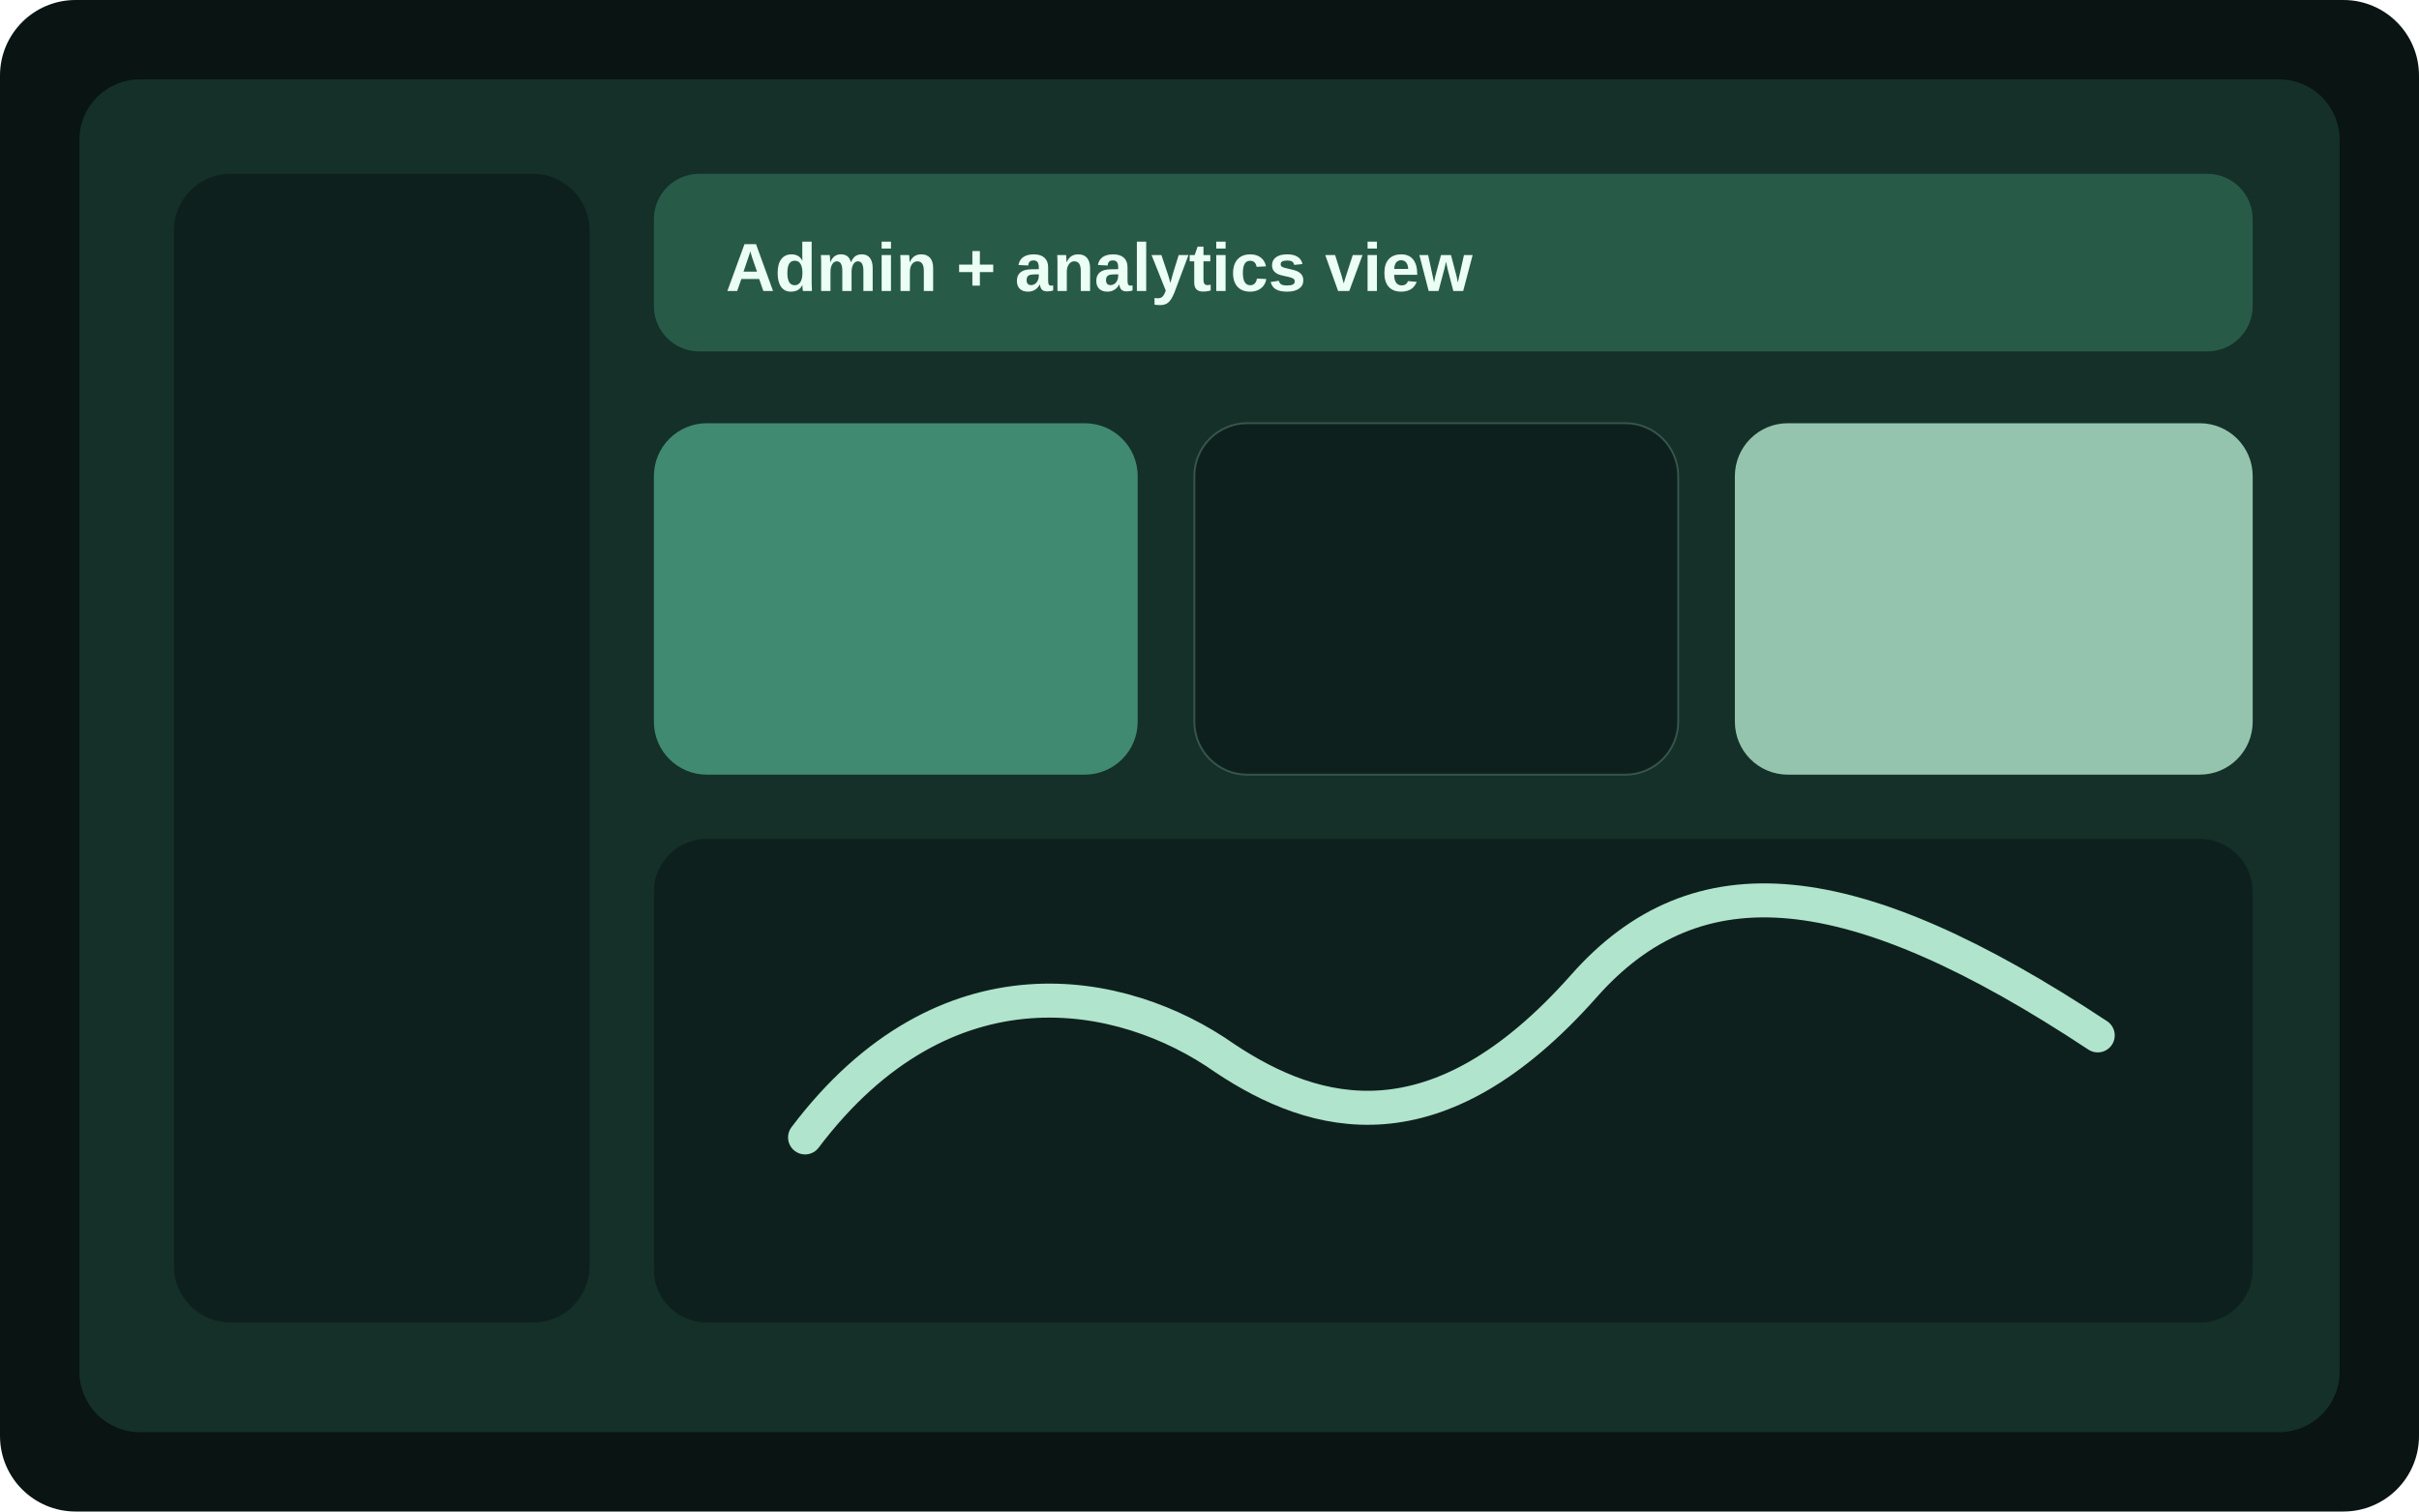
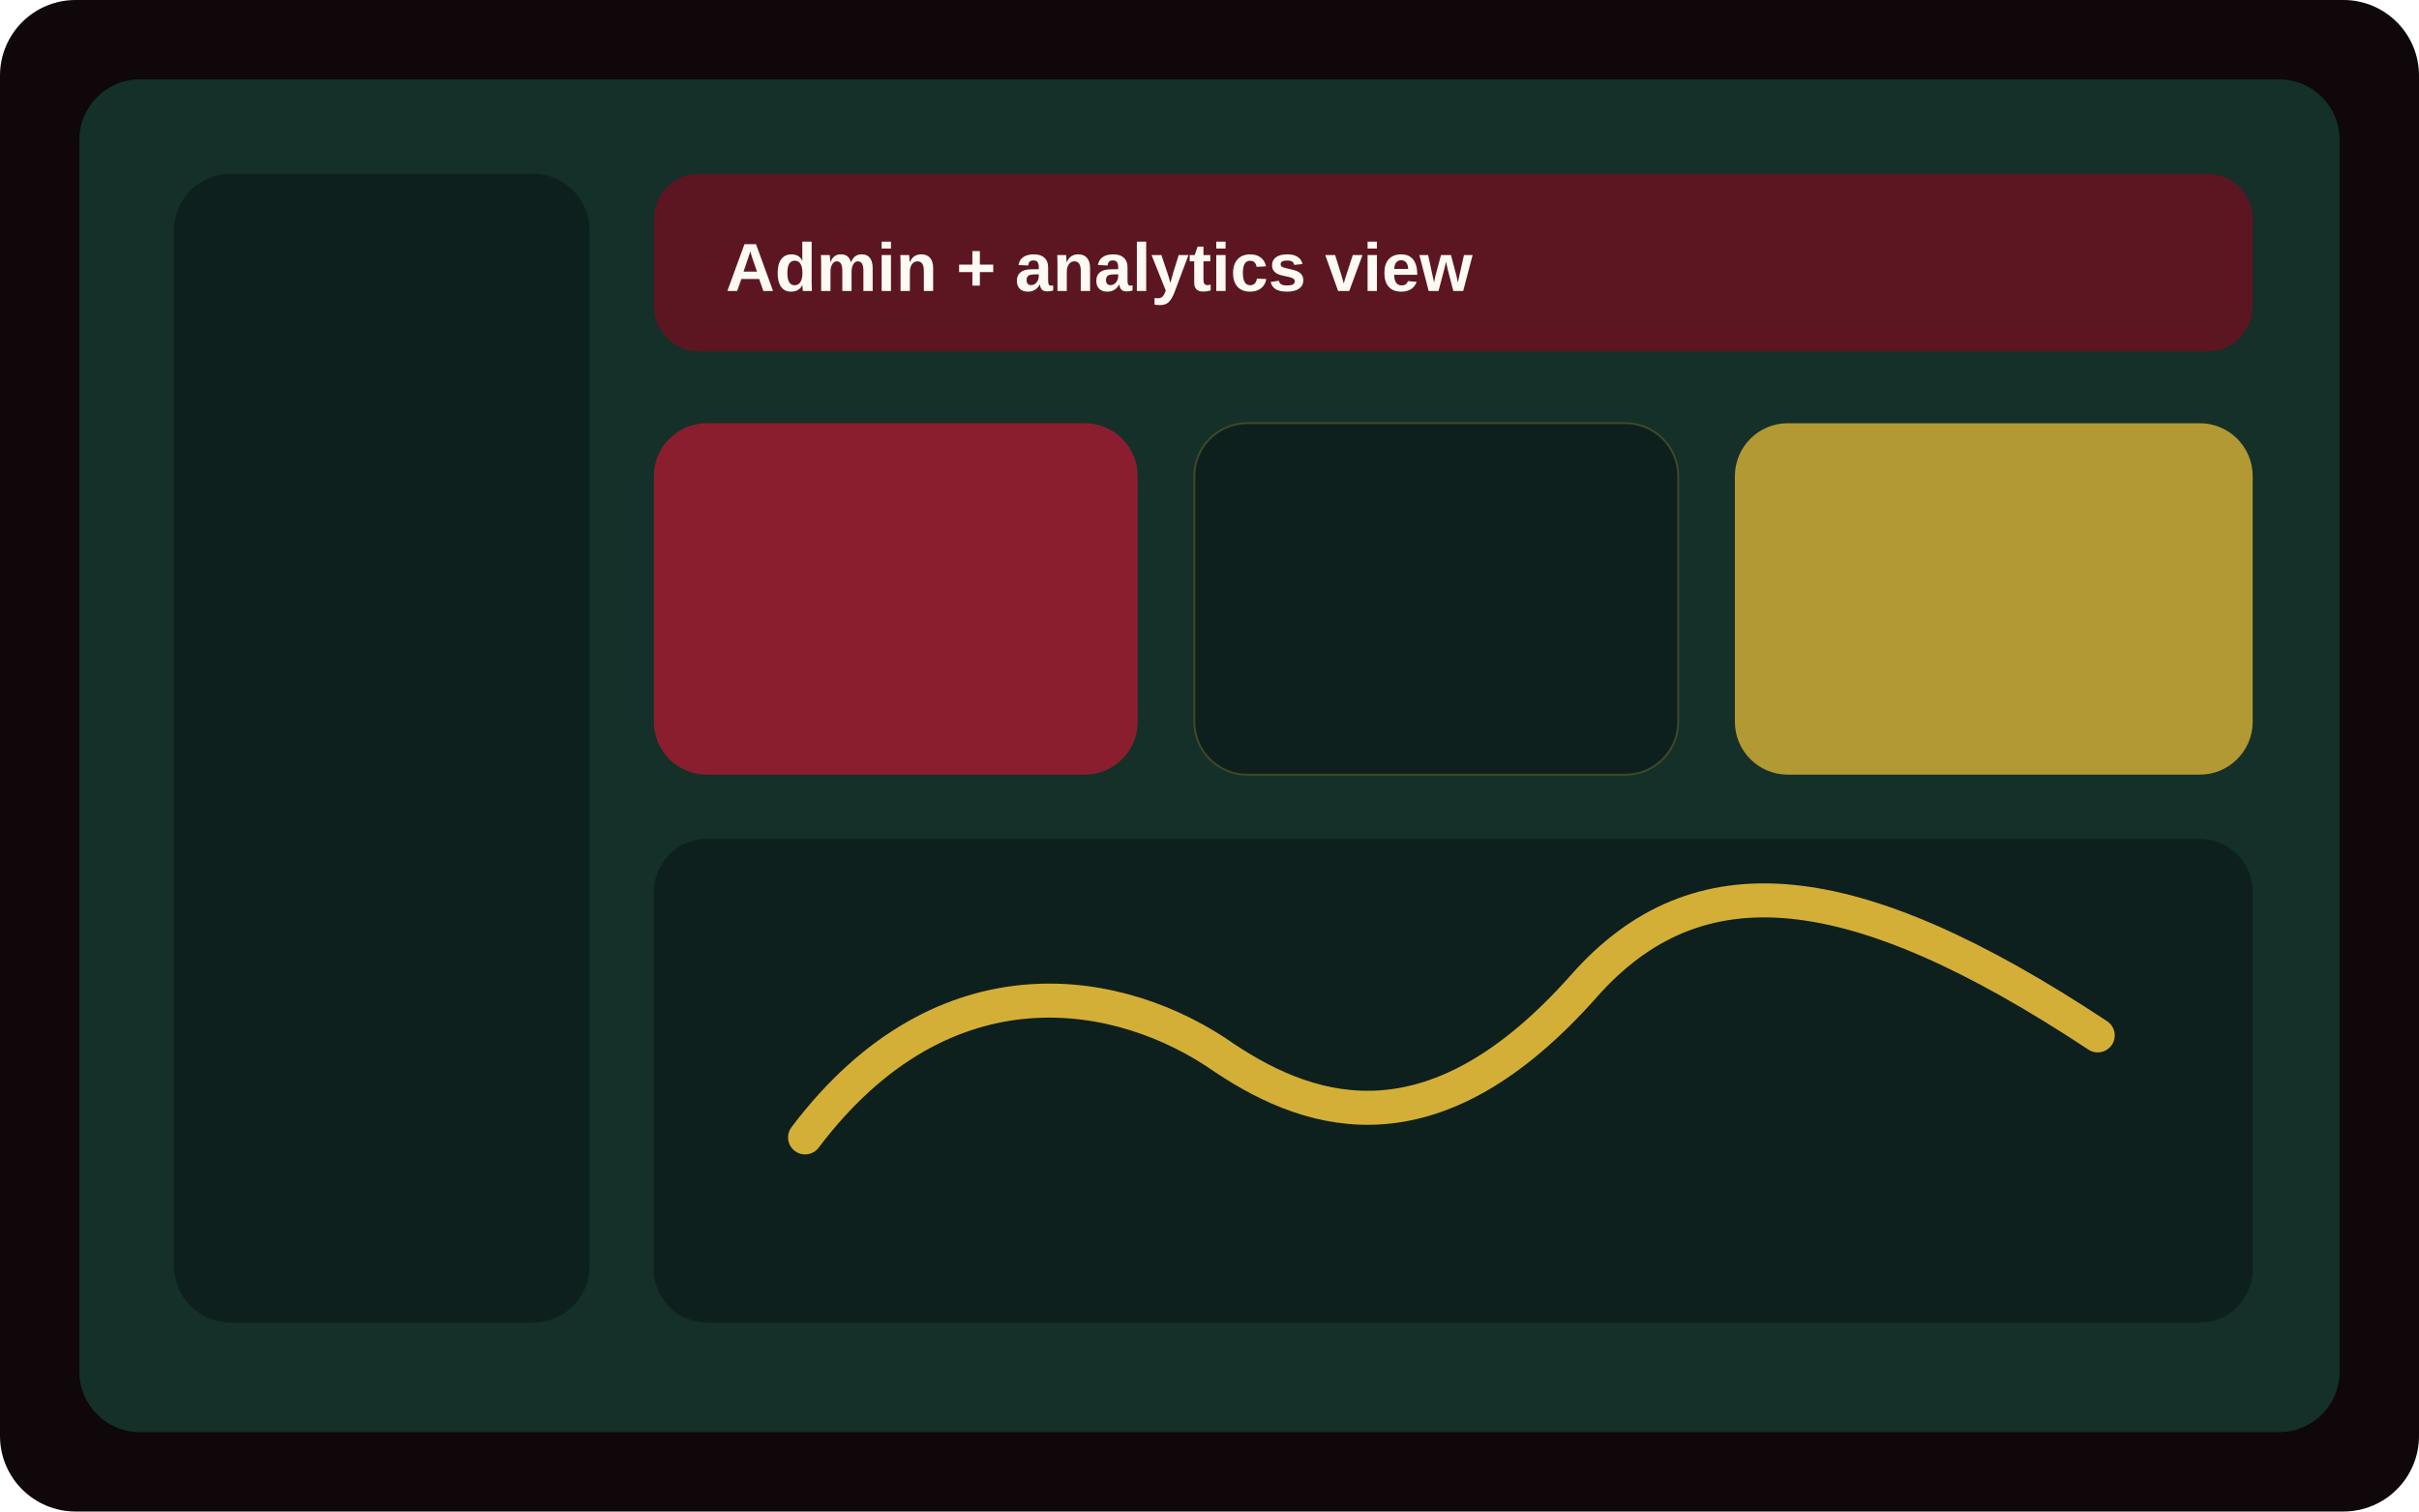
<svg xmlns="http://www.w3.org/2000/svg" width="1280" height="800" viewBox="0 0 1280 800" fill="none">
-   <rect width="1280" height="800" rx="40" fill="#091413" />
+   <rect width="1280" height="800" rx="40" fill="#0f0709" />
  <rect x="42" y="42" width="1196" height="716" rx="32" fill="#143028" />
  <rect x="92" y="92" width="220" height="608" rx="30" fill="#0E201D" />
-   <rect x="346" y="92" width="846" height="94" rx="24" fill="#285A48" />
-   <rect x="346" y="224" width="256" height="186" rx="28" fill="#408A71" />
-   <rect x="632" y="224" width="256" height="186" rx="28" fill="#0E201D" stroke="#B0E4CC" stroke-opacity="0.24" />
-   <rect x="918" y="224" width="274" height="186" rx="28" fill="#B0E4CC" fill-opacity="0.82" />
+   <rect x="346" y="92" width="846" height="94" rx="24" fill="#5c1622" />
+   <rect x="346" y="224" width="256" height="186" rx="28" fill="#8b1e2e" />
+   <rect x="632" y="224" width="256" height="186" rx="28" fill="#0E201D" stroke="#d4af37" stroke-opacity="0.24" />
+   <rect x="918" y="224" width="274" height="186" rx="28" fill="#d4af37" fill-opacity="0.82" />
  <rect x="346" y="444" width="846" height="256" rx="28" fill="#0E201D" />
-   <path d="M426 602C500 504 594 522 648 560C696 592 760 610 838 522C898 454 980 462 1110 548" stroke="#B0E4CC" stroke-width="18" stroke-linecap="round" />
-   <text x="384" y="154" fill="#ECFFF5" font-family="Arial, sans-serif" font-size="36" font-weight="700">Admin + analytics view</text>
+   <path d="M426 602C500 504 594 522 648 560C696 592 760 610 838 522C898 454 980 462 1110 548" stroke="#d4af37" stroke-width="18" stroke-linecap="round" />
+   <text x="384" y="154" fill="#fdfaf4" font-family="Arial, sans-serif" font-size="36" font-weight="700">Admin + analytics view</text>
</svg>
